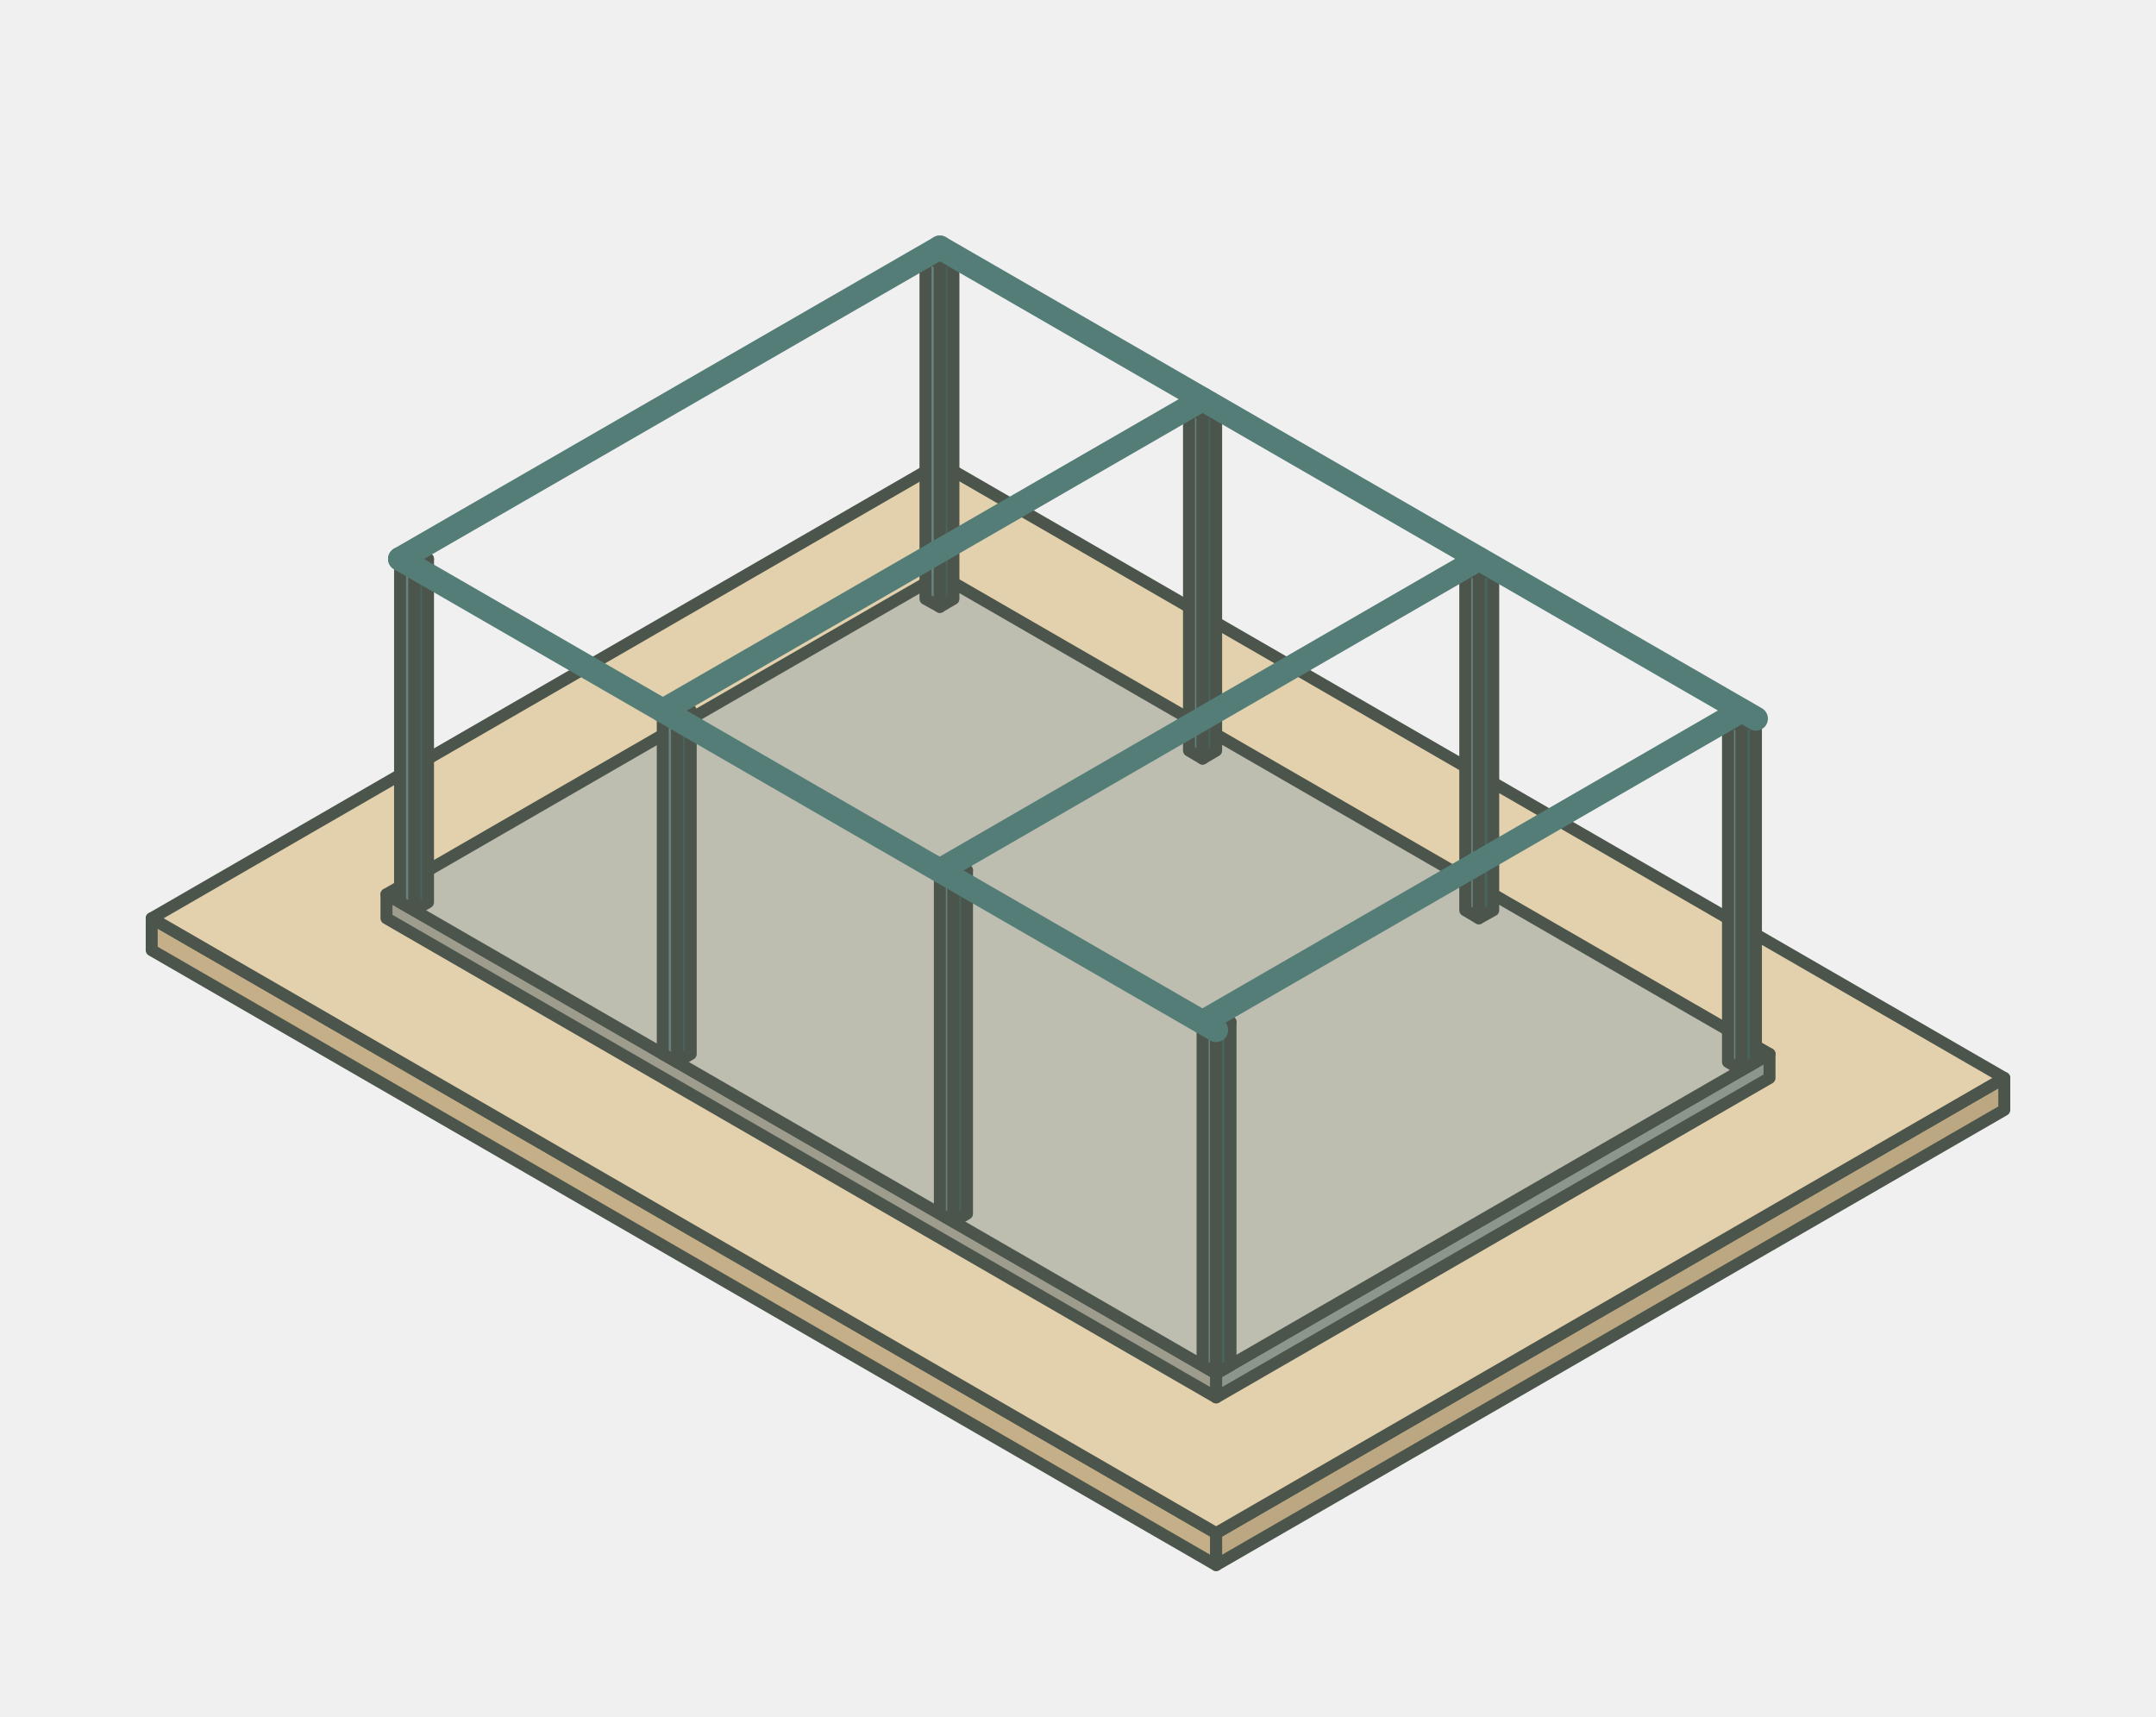
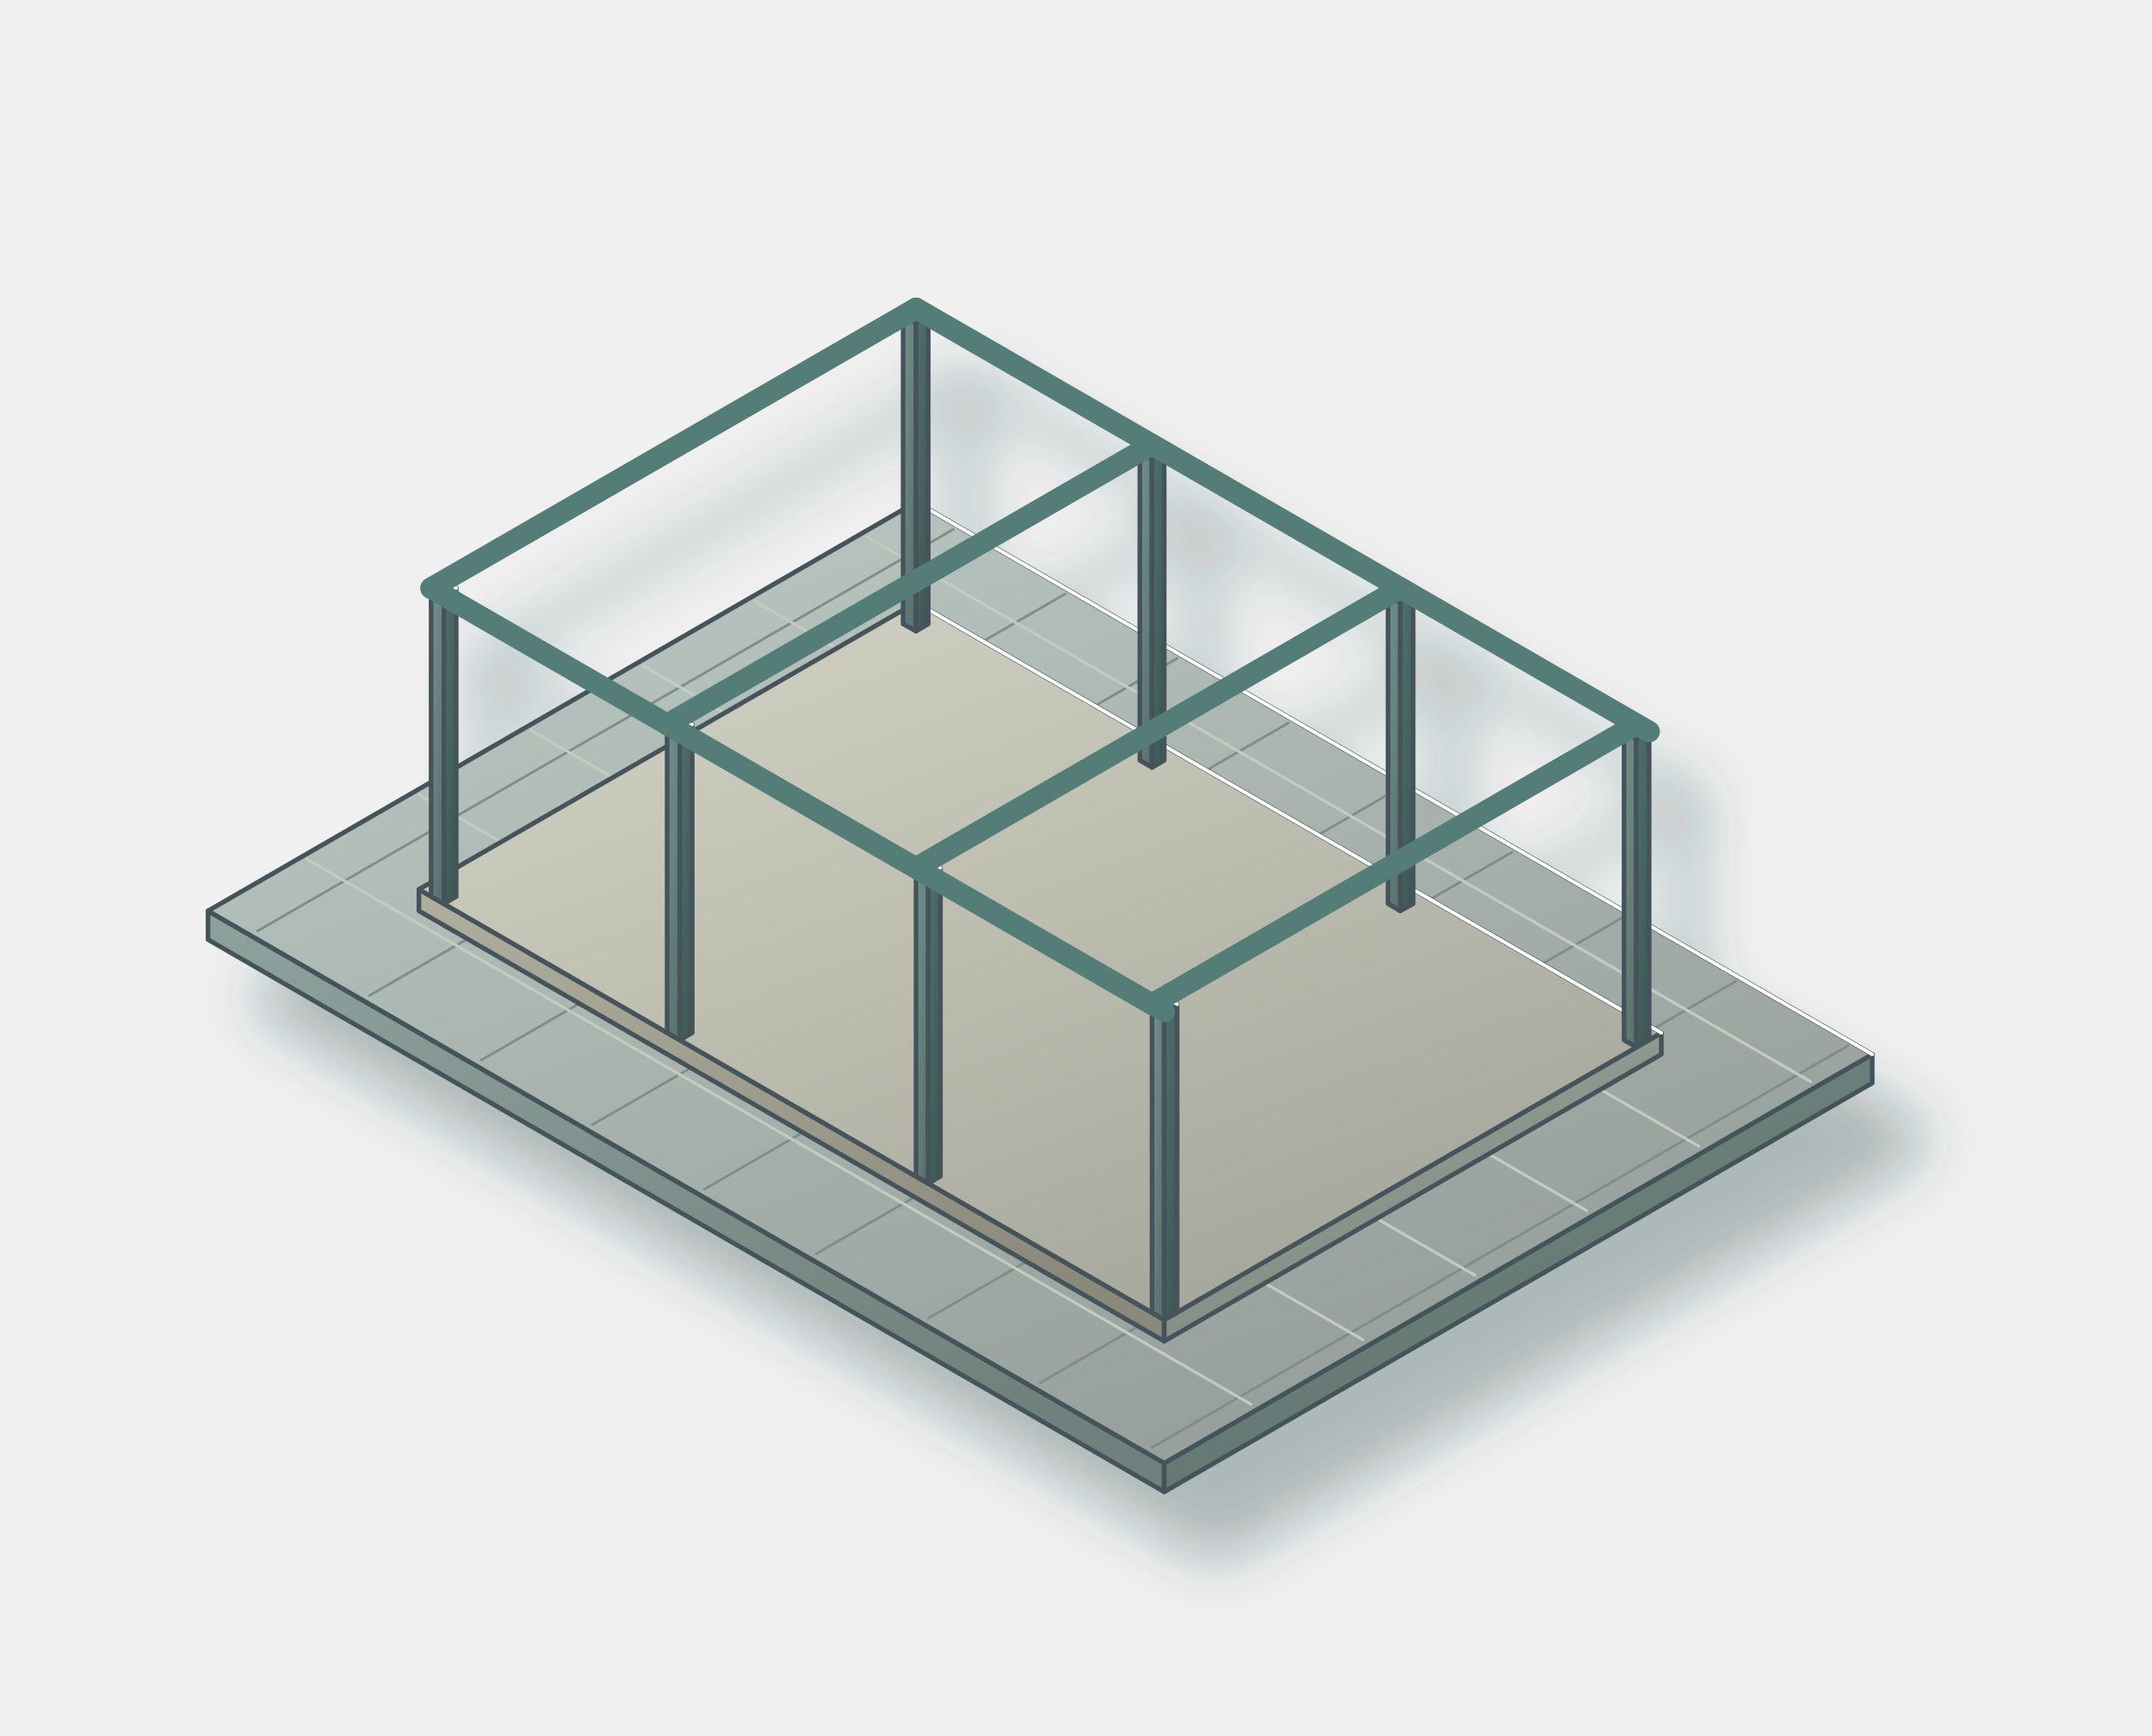
- <svg xmlns="http://www.w3.org/2000/svg" viewBox="25 0 270 215">
-   <polygon points="44.0,119.0 177.3,196.0 177.3,192.0 44.0,115.0" fill="#c4af88" stroke="#4c554c" stroke-width="1.5" stroke-linejoin="round" />
-   <polygon points="276.0,139.0 177.3,196.0 177.3,192.0 276.0,135.0" fill="#bba781" stroke="#4c554c" stroke-width="1.5" stroke-linejoin="round" />
-   <polygon points="142.7,58.0 276.0,135.0 177.3,192.0 44.0,115.0" fill="#e3d1ad" stroke="#4c554c" stroke-width="1.5" stroke-linejoin="round" />
-   <polygon points="73.4,115.0 177.3,175.0 177.3,172.0 73.4,112.0" fill="#9d9c8d" stroke="#4c554c" stroke-width="1.5" stroke-linejoin="round" />
-   <polygon points="246.6,135.0 177.3,175.0 177.3,172.0 246.6,132.0" fill="#8b978d" stroke="#4c554c" stroke-width="1.5" stroke-linejoin="round" />
-   <polygon points="142.7,72.0 246.6,132.0 177.3,172.0 73.4,112.0" fill="#bdbeb0" stroke="#4c554c" stroke-width="1.5" stroke-linejoin="round" />
-   <polygon points="140.9,75.0 142.7,76.0 142.7,33.0 140.9,32.0" fill="#67817e" stroke="#4c554c" stroke-width="1.5" stroke-linejoin="round" />
-   <polygon points="144.4,75.0 142.7,76.0 142.7,33.0 144.4,32.0" fill="#466561" stroke="#4c554c" stroke-width="1.5" stroke-linejoin="round" />
-   <polygon points="142.7,31.0 144.4,32.0 142.7,33.0 140.9,32.0" fill="#8b9b97" stroke="#4c554c" stroke-width="1.5" stroke-linejoin="round" />
-   <polygon points="75.1,113.0 76.9,114.0 76.9,71.0 75.1,70.0" fill="#67817e" stroke="#4c554c" stroke-width="1.5" stroke-linejoin="round" />
-   <polygon points="78.6,113.0 76.9,114.0 76.9,71.0 78.6,70.0" fill="#466561" stroke="#4c554c" stroke-width="1.5" stroke-linejoin="round" />
-   <polygon points="76.9,69.0 78.6,70.0 76.9,71.0 75.1,70.0" fill="#8b9b97" stroke="#4c554c" stroke-width="1.5" stroke-linejoin="round" />
-   <path d="M142.7,31.0 L75.1,70.0" fill="none" stroke="#547d78" stroke-width="3" stroke-linecap="round" />
-   <polygon points="173.9,94.0 175.6,95.0 175.6,52.0 173.9,51.0" fill="#67817e" stroke="#4c554c" stroke-width="1.5" stroke-linejoin="round" />
-   <polygon points="177.3,94.0 175.6,95.0 175.6,52.0 177.3,51.0" fill="#466561" stroke="#4c554c" stroke-width="1.5" stroke-linejoin="round" />
-   <polygon points="175.6,50.0 177.3,51.0 175.6,52.0 173.9,51.0" fill="#8b9b97" stroke="#4c554c" stroke-width="1.5" stroke-linejoin="round" />
-   <polygon points="108.0,132.0 109.8,133.0 109.8,90.0 108.0,89.0" fill="#67817e" stroke="#4c554c" stroke-width="1.5" stroke-linejoin="round" />
-   <polygon points="111.5,132.0 109.8,133.0 109.8,90.0 111.5,89.0" fill="#466561" stroke="#4c554c" stroke-width="1.5" stroke-linejoin="round" />
-   <polygon points="109.8,88.0 111.5,89.0 109.8,90.0 108.0,89.0" fill="#8b9b97" stroke="#4c554c" stroke-width="1.5" stroke-linejoin="round" />
-   <path d="M175.6,50.0 L108.0,89.0" fill="none" stroke="#547d78" stroke-width="3" stroke-linecap="round" />
-   <polygon points="208.5,114.0 210.2,115.0 210.2,72.0 208.5,71.0" fill="#67817e" stroke="#4c554c" stroke-width="1.5" stroke-linejoin="round" />
-   <polygon points="212.0,114.0 210.2,115.0 210.2,72.0 212.0,71.0" fill="#466561" stroke="#4c554c" stroke-width="1.5" stroke-linejoin="round" />
-   <polygon points="210.2,70.0 212.0,71.0 210.2,72.0 208.5,71.0" fill="#8b9b97" stroke="#4c554c" stroke-width="1.5" stroke-linejoin="round" />
-   <polygon points="142.7,152.0 144.4,153.0 144.4,110.0 142.7,109.0" fill="#67817e" stroke="#4c554c" stroke-width="1.5" stroke-linejoin="round" />
-   <polygon points="146.1,152.0 144.4,153.0 144.4,110.0 146.1,109.0" fill="#466561" stroke="#4c554c" stroke-width="1.5" stroke-linejoin="round" />
-   <polygon points="144.4,108.0 146.1,109.0 144.4,110.0 142.7,109.0" fill="#8b9b97" stroke="#4c554c" stroke-width="1.5" stroke-linejoin="round" />
-   <path d="M210.2,70.0 L142.7,109.0" fill="none" stroke="#547d78" stroke-width="3" stroke-linecap="round" />
-   <polygon points="241.4,133.0 243.1,134.0 243.1,91.0 241.4,90.0" fill="#67817e" stroke="#4c554c" stroke-width="1.5" stroke-linejoin="round" />
-   <polygon points="244.9,133.0 243.1,134.0 243.1,91.0 244.9,90.0" fill="#466561" stroke="#4c554c" stroke-width="1.5" stroke-linejoin="round" />
-   <polygon points="243.1,89.0 244.9,90.0 243.1,91.0 241.4,90.0" fill="#8b9b97" stroke="#4c554c" stroke-width="1.5" stroke-linejoin="round" />
-   <polygon points="175.6,171.0 177.3,172.0 177.3,129.0 175.6,128.0" fill="#67817e" stroke="#4c554c" stroke-width="1.5" stroke-linejoin="round" />
-   <polygon points="179.1,171.0 177.3,172.0 177.3,129.0 179.1,128.0" fill="#466561" stroke="#4c554c" stroke-width="1.5" stroke-linejoin="round" />
-   <polygon points="177.3,127.0 179.1,128.0 177.3,129.0 175.6,128.0" fill="#8b9b97" stroke="#4c554c" stroke-width="1.5" stroke-linejoin="round" />
-   <path d="M243.1,89.0 L175.6,128.0" fill="none" stroke="#547d78" stroke-width="3" stroke-linecap="round" />
-   <path d="M142.7,31.0 L244.9,90.0" fill="none" stroke="#547d78" stroke-width="3" stroke-linecap="round" />
-   <path d="M75.1,70.0 L177.3,129.0" fill="none" stroke="#547d78" stroke-width="3" stroke-linecap="round" />
+ <svg xmlns="http://www.w3.org/2000/svg" viewBox="15 -12 300 242">
+   <defs>
+     <radialGradient id="foliage" cx="30%" cy="25%">
+       <stop stop-color="#c6d58b" />
+       <stop offset=".4" stop-color="#729558" />
+       <stop offset="1" stop-color="#355d47" />
+     </radialGradient>
+     <linearGradient id="glass" x2="1" y2="1">
+       <stop stop-color="#b4d8dc" />
+       <stop offset=".45" stop-color="#4f7d8a" />
+       <stop offset=".5" stop-color="#b3cace" />
+       <stop offset="1" stop-color="#355461" />
+     </linearGradient>
+     <filter id="shadow" x="-35%" y="-35%" width="180%" height="190%">
+       <feDropShadow dx="7" dy="10" stdDeviation="4" flood-color="#223c3c" flood-opacity=".32" />
+     </filter>
+     <linearGradient id="7f918c-wall" x1="0" y1="0" x2=".65" y2="1">
+       <stop stop-color="#8ea29d" />
+       <stop offset=".52" stop-color="#7f918c" />
+       <stop offset="1" stop-color="#70807b" />
+     </linearGradient>
+     <linearGradient id="6a7e78-shade" x1="0" y1="0" x2=".65" y2="1">
+       <stop stop-color="#778d86" />
+       <stop offset=".52" stop-color="#6a7e78" />
+       <stop offset="1" stop-color="#5d6f6a" />
+     </linearGradient>
+     <linearGradient id="a9b4af-roof" x1="0" y1="0" x2=".65" y2="1">
+       <stop stop-color="#bdcac4" />
+       <stop offset=".52" stop-color="#a9b4af" />
+       <stop offset="1" stop-color="#959e9a" />
+     </linearGradient>
+     <linearGradient id="c08c39-wall" x1="0" y1="0" x2=".65" y2="1">
+       <stop stop-color="#d79d40" />
+       <stop offset=".52" stop-color="#c08c39" />
+       <stop offset="1" stop-color="#a97b32" />
+     </linearGradient>
+     <linearGradient id="ae7d31-shade" x1="0" y1="0" x2=".65" y2="1">
+       <stop stop-color="#c38c37" />
+       <stop offset=".52" stop-color="#ae7d31" />
+       <stop offset="1" stop-color="#996e2b" />
+     </linearGradient>
+     <linearGradient id="d8a341-roof" x1="0" y1="0" x2=".65" y2="1">
+       <stop stop-color="#f2b749" />
+       <stop offset=".52" stop-color="#d8a341" />
+       <stop offset="1" stop-color="#be8f39" />
+     </linearGradient>
+     <linearGradient id="9d9c8d-wall" x1="0" y1="0" x2=".65" y2="1">
+       <stop stop-color="#b0af9e" />
+       <stop offset=".52" stop-color="#9d9c8d" />
+       <stop offset="1" stop-color="#8a897c" />
+     </linearGradient>
+     <linearGradient id="8b978d-shade" x1="0" y1="0" x2=".65" y2="1">
+       <stop stop-color="#9ca99e" />
+       <stop offset=".52" stop-color="#8b978d" />
+       <stop offset="1" stop-color="#7a857c" />
+     </linearGradient>
+     <linearGradient id="bdbeb0-roof" x1="0" y1="0" x2=".65" y2="1">
+       <stop stop-color="#d4d5c5" />
+       <stop offset=".52" stop-color="#bdbeb0" />
+       <stop offset="1" stop-color="#a6a79b" />
+     </linearGradient>
+     <linearGradient id="67817e-wall" x1="0" y1="0" x2=".65" y2="1">
+       <stop stop-color="#73908d" />
+       <stop offset=".52" stop-color="#67817e" />
+       <stop offset="1" stop-color="#5b726f" />
+     </linearGradient>
+     <linearGradient id="466561-shade" x1="0" y1="0" x2=".65" y2="1">
+       <stop stop-color="#4e716d" />
+       <stop offset=".52" stop-color="#466561" />
+       <stop offset="1" stop-color="#3e5955" />
+     </linearGradient>
+     <linearGradient id="8b9b97-roof" x1="0" y1="0" x2=".65" y2="1">
+       <stop stop-color="#9caea9" />
+       <stop offset=".52" stop-color="#8b9b97" />
+       <stop offset="1" stop-color="#7a8885" />
+     </linearGradient>
+   </defs>
+   <style>.crane-boom{transform-origin:147px 21px;animation:sway 7s ease-in-out infinite alternate}@keyframes sway{to{transform:rotate(2deg)}}@media(prefers-reduced-motion:reduce){*{animation:none!important}}</style>
+   <g filter="url(#shadow)">
+     <polygon points="44.0,119.0 177.3,196.0 177.3,192.0 44.0,115.0" fill="url(#7f918c-wall)" stroke="#44535a" stroke-width="0.65" stroke-linejoin="round" />
+     <polygon points="276.0,139.0 177.3,196.0 177.3,192.0 276.0,135.0" fill="url(#6a7e78-shade)" stroke="#44535a" stroke-width="0.65" stroke-linejoin="round" />
+     <polygon points="142.7,58.0 276.0,135.0 177.3,192.0 44.0,115.0" fill="url(#a9b4af-roof)" stroke="#44535a" stroke-width="0.65" stroke-linejoin="round" />
+     <path d="M142.7,58.0 L276.0,135.0" fill="none" stroke="#ffffff" stroke-width="0.5" stroke-linecap="round" />
+     <path d="M147.9,61.8 L50.9,117.8" fill="none" stroke="#7e8d87" stroke-width="0.35" stroke-linecap="round" />
+     <path d="M163.5,70.8 L66.5,126.8" fill="none" stroke="#7e8d87" stroke-width="0.35" stroke-linecap="round" />
+     <path d="M179.1,79.8 L82.1,135.8" fill="none" stroke="#7e8d87" stroke-width="0.35" stroke-linecap="round" />
+     <path d="M194.6,88.8 L97.6,144.8" fill="none" stroke="#7e8d87" stroke-width="0.35" stroke-linecap="round" />
+     <path d="M210.2,97.8 L113.2,153.8" fill="none" stroke="#7e8d87" stroke-width="0.35" stroke-linecap="round" />
+     <path d="M225.8,106.8 L128.8,162.8" fill="none" stroke="#7e8d87" stroke-width="0.35" stroke-linecap="round" />
+     <path d="M241.4,115.8 L144.4,171.8" fill="none" stroke="#7e8d87" stroke-width="0.35" stroke-linecap="round" />
+     <path d="M257.0,124.8 L160.0,180.8" fill="none" stroke="#7e8d87" stroke-width="0.35" stroke-linecap="round" />
+     <path d="M272.6,133.8 L175.6,189.8" fill="none" stroke="#7e8d87" stroke-width="0.35" stroke-linecap="round" />
+     <path d="M135.8,62.8 L267.4,138.8" fill="none" stroke="#c3cbc1" stroke-width="0.4" stroke-linecap="round" />
+     <path d="M120.2,71.8 L251.8,147.8" fill="none" stroke="#c3cbc1" stroke-width="0.4" stroke-linecap="round" />
+     <path d="M104.6,80.8 L236.2,156.8" fill="none" stroke="#c3cbc1" stroke-width="0.4" stroke-linecap="round" />
+     <path d="M89.0,89.8 L220.6,165.8" fill="none" stroke="#c3cbc1" stroke-width="0.4" stroke-linecap="round" />
+     <path d="M73.4,98.8 L205.0,174.8" fill="none" stroke="#c3cbc1" stroke-width="0.4" stroke-linecap="round" />
+     <path d="M57.8,107.8 L189.4,183.8" fill="none" stroke="#c3cbc1" stroke-width="0.4" stroke-linecap="round" />
+     <polygon points="73.4,115.0 177.3,175.0 177.3,172.0 73.4,112.0" fill="url(#9d9c8d-wall)" stroke="#44535a" stroke-width="0.65" stroke-linejoin="round" />
+     <polygon points="246.6,135.0 177.3,175.0 177.3,172.0 246.6,132.0" fill="url(#8b978d-shade)" stroke="#44535a" stroke-width="0.65" stroke-linejoin="round" />
+     <polygon points="142.7,72.0 246.6,132.0 177.3,172.0 73.4,112.0" fill="url(#bdbeb0-roof)" stroke="#44535a" stroke-width="0.65" stroke-linejoin="round" />
+     <path d="M142.7,72.0 L246.6,132.0" fill="none" stroke="#ffffff" stroke-width="0.5" stroke-linecap="round" />
+     <polygon points="140.9,75.0 142.7,76.0 142.7,33.0 140.9,32.0" fill="url(#67817e-wall)" stroke="#44535a" stroke-width="0.65" stroke-linejoin="round" />
+     <polygon points="144.4,75.0 142.7,76.0 142.7,33.0 144.4,32.0" fill="url(#466561-shade)" stroke="#44535a" stroke-width="0.65" stroke-linejoin="round" />
+     <polygon points="142.7,31.0 144.4,32.0 142.7,33.0 140.9,32.0" fill="url(#8b9b97-roof)" stroke="#44535a" stroke-width="0.65" stroke-linejoin="round" />
+     <path d="M142.7,31.0 L144.4,32.0" fill="none" stroke="#ffffff" stroke-width="0.5" stroke-linecap="round" />
+     <polygon points="75.1,113.0 76.9,114.0 76.9,71.0 75.1,70.0" fill="url(#67817e-wall)" stroke="#44535a" stroke-width="0.65" stroke-linejoin="round" />
+     <polygon points="78.6,113.0 76.9,114.0 76.9,71.0 78.6,70.0" fill="url(#466561-shade)" stroke="#44535a" stroke-width="0.65" stroke-linejoin="round" />
+     <polygon points="76.9,69.0 78.6,70.0 76.9,71.0 75.1,70.0" fill="url(#8b9b97-roof)" stroke="#44535a" stroke-width="0.65" stroke-linejoin="round" />
+     <path d="M76.9,69.0 L78.6,70.0" fill="none" stroke="#ffffff" stroke-width="0.5" stroke-linecap="round" />
+     <path d="M142.7,31.0 L75.1,70.0" fill="none" stroke="#547d78" stroke-width="3" stroke-linecap="round" />
+     <polygon points="173.9,94.0 175.6,95.0 175.6,52.0 173.9,51.0" fill="url(#67817e-wall)" stroke="#44535a" stroke-width="0.65" stroke-linejoin="round" />
+     <polygon points="177.3,94.0 175.6,95.0 175.6,52.0 177.3,51.0" fill="url(#466561-shade)" stroke="#44535a" stroke-width="0.65" stroke-linejoin="round" />
+     <polygon points="175.6,50.0 177.3,51.0 175.6,52.0 173.9,51.0" fill="url(#8b9b97-roof)" stroke="#44535a" stroke-width="0.65" stroke-linejoin="round" />
+     <path d="M175.6,50.0 L177.3,51.0" fill="none" stroke="#ffffff" stroke-width="0.5" stroke-linecap="round" />
+     <polygon points="108.0,132.0 109.8,133.0 109.8,90.0 108.0,89.0" fill="url(#67817e-wall)" stroke="#44535a" stroke-width="0.65" stroke-linejoin="round" />
+     <polygon points="111.5,132.0 109.8,133.0 109.8,90.0 111.5,89.0" fill="url(#466561-shade)" stroke="#44535a" stroke-width="0.65" stroke-linejoin="round" />
+     <polygon points="109.8,88.0 111.5,89.0 109.8,90.0 108.0,89.0" fill="url(#8b9b97-roof)" stroke="#44535a" stroke-width="0.65" stroke-linejoin="round" />
+     <path d="M109.8,88.0 L111.5,89.0" fill="none" stroke="#ffffff" stroke-width="0.5" stroke-linecap="round" />
+     <path d="M175.6,50.0 L108.0,89.0" fill="none" stroke="#547d78" stroke-width="3" stroke-linecap="round" />
+     <polygon points="208.5,114.0 210.2,115.0 210.2,72.0 208.5,71.0" fill="url(#67817e-wall)" stroke="#44535a" stroke-width="0.65" stroke-linejoin="round" />
+     <polygon points="212.0,114.0 210.2,115.0 210.2,72.0 212.0,71.0" fill="url(#466561-shade)" stroke="#44535a" stroke-width="0.65" stroke-linejoin="round" />
+     <polygon points="210.2,70.0 212.0,71.0 210.2,72.0 208.5,71.0" fill="url(#8b9b97-roof)" stroke="#44535a" stroke-width="0.65" stroke-linejoin="round" />
+     <path d="M210.2,70.0 L212.0,71.0" fill="none" stroke="#ffffff" stroke-width="0.5" stroke-linecap="round" />
+     <polygon points="142.7,152.0 144.4,153.0 144.4,110.0 142.7,109.0" fill="url(#67817e-wall)" stroke="#44535a" stroke-width="0.65" stroke-linejoin="round" />
+     <polygon points="146.1,152.0 144.4,153.0 144.4,110.0 146.1,109.0" fill="url(#466561-shade)" stroke="#44535a" stroke-width="0.65" stroke-linejoin="round" />
+     <polygon points="144.4,108.0 146.1,109.0 144.4,110.0 142.7,109.0" fill="url(#8b9b97-roof)" stroke="#44535a" stroke-width="0.65" stroke-linejoin="round" />
+     <path d="M144.4,108.0 L146.1,109.0" fill="none" stroke="#ffffff" stroke-width="0.5" stroke-linecap="round" />
+     <path d="M210.2,70.0 L142.7,109.0" fill="none" stroke="#547d78" stroke-width="3" stroke-linecap="round" />
+     <polygon points="241.4,133.0 243.1,134.0 243.1,91.0 241.4,90.0" fill="url(#67817e-wall)" stroke="#44535a" stroke-width="0.65" stroke-linejoin="round" />
+     <polygon points="244.9,133.0 243.1,134.0 243.1,91.0 244.9,90.0" fill="url(#466561-shade)" stroke="#44535a" stroke-width="0.65" stroke-linejoin="round" />
+     <polygon points="243.1,89.0 244.9,90.0 243.1,91.0 241.4,90.0" fill="url(#8b9b97-roof)" stroke="#44535a" stroke-width="0.65" stroke-linejoin="round" />
+     <path d="M243.1,89.0 L244.9,90.0" fill="none" stroke="#ffffff" stroke-width="0.5" stroke-linecap="round" />
+     <polygon points="175.6,171.0 177.3,172.0 177.3,129.0 175.6,128.0" fill="url(#67817e-wall)" stroke="#44535a" stroke-width="0.65" stroke-linejoin="round" />
+     <polygon points="179.1,171.0 177.3,172.0 177.3,129.0 179.1,128.0" fill="url(#466561-shade)" stroke="#44535a" stroke-width="0.65" stroke-linejoin="round" />
+     <polygon points="177.3,127.0 179.1,128.0 177.3,129.0 175.6,128.0" fill="url(#8b9b97-roof)" stroke="#44535a" stroke-width="0.65" stroke-linejoin="round" />
+     <path d="M177.3,127.0 L179.1,128.0" fill="none" stroke="#ffffff" stroke-width="0.5" stroke-linecap="round" />
+     <path d="M243.1,89.0 L175.6,128.0" fill="none" stroke="#547d78" stroke-width="3" stroke-linecap="round" />
+     <path d="M142.7,31.0 L244.9,90.0" fill="none" stroke="#547d78" stroke-width="3" stroke-linecap="round" />
+     <path d="M75.1,70.0 L177.3,129.0" fill="none" stroke="#547d78" stroke-width="3" stroke-linecap="round" />
+   </g>
</svg>
